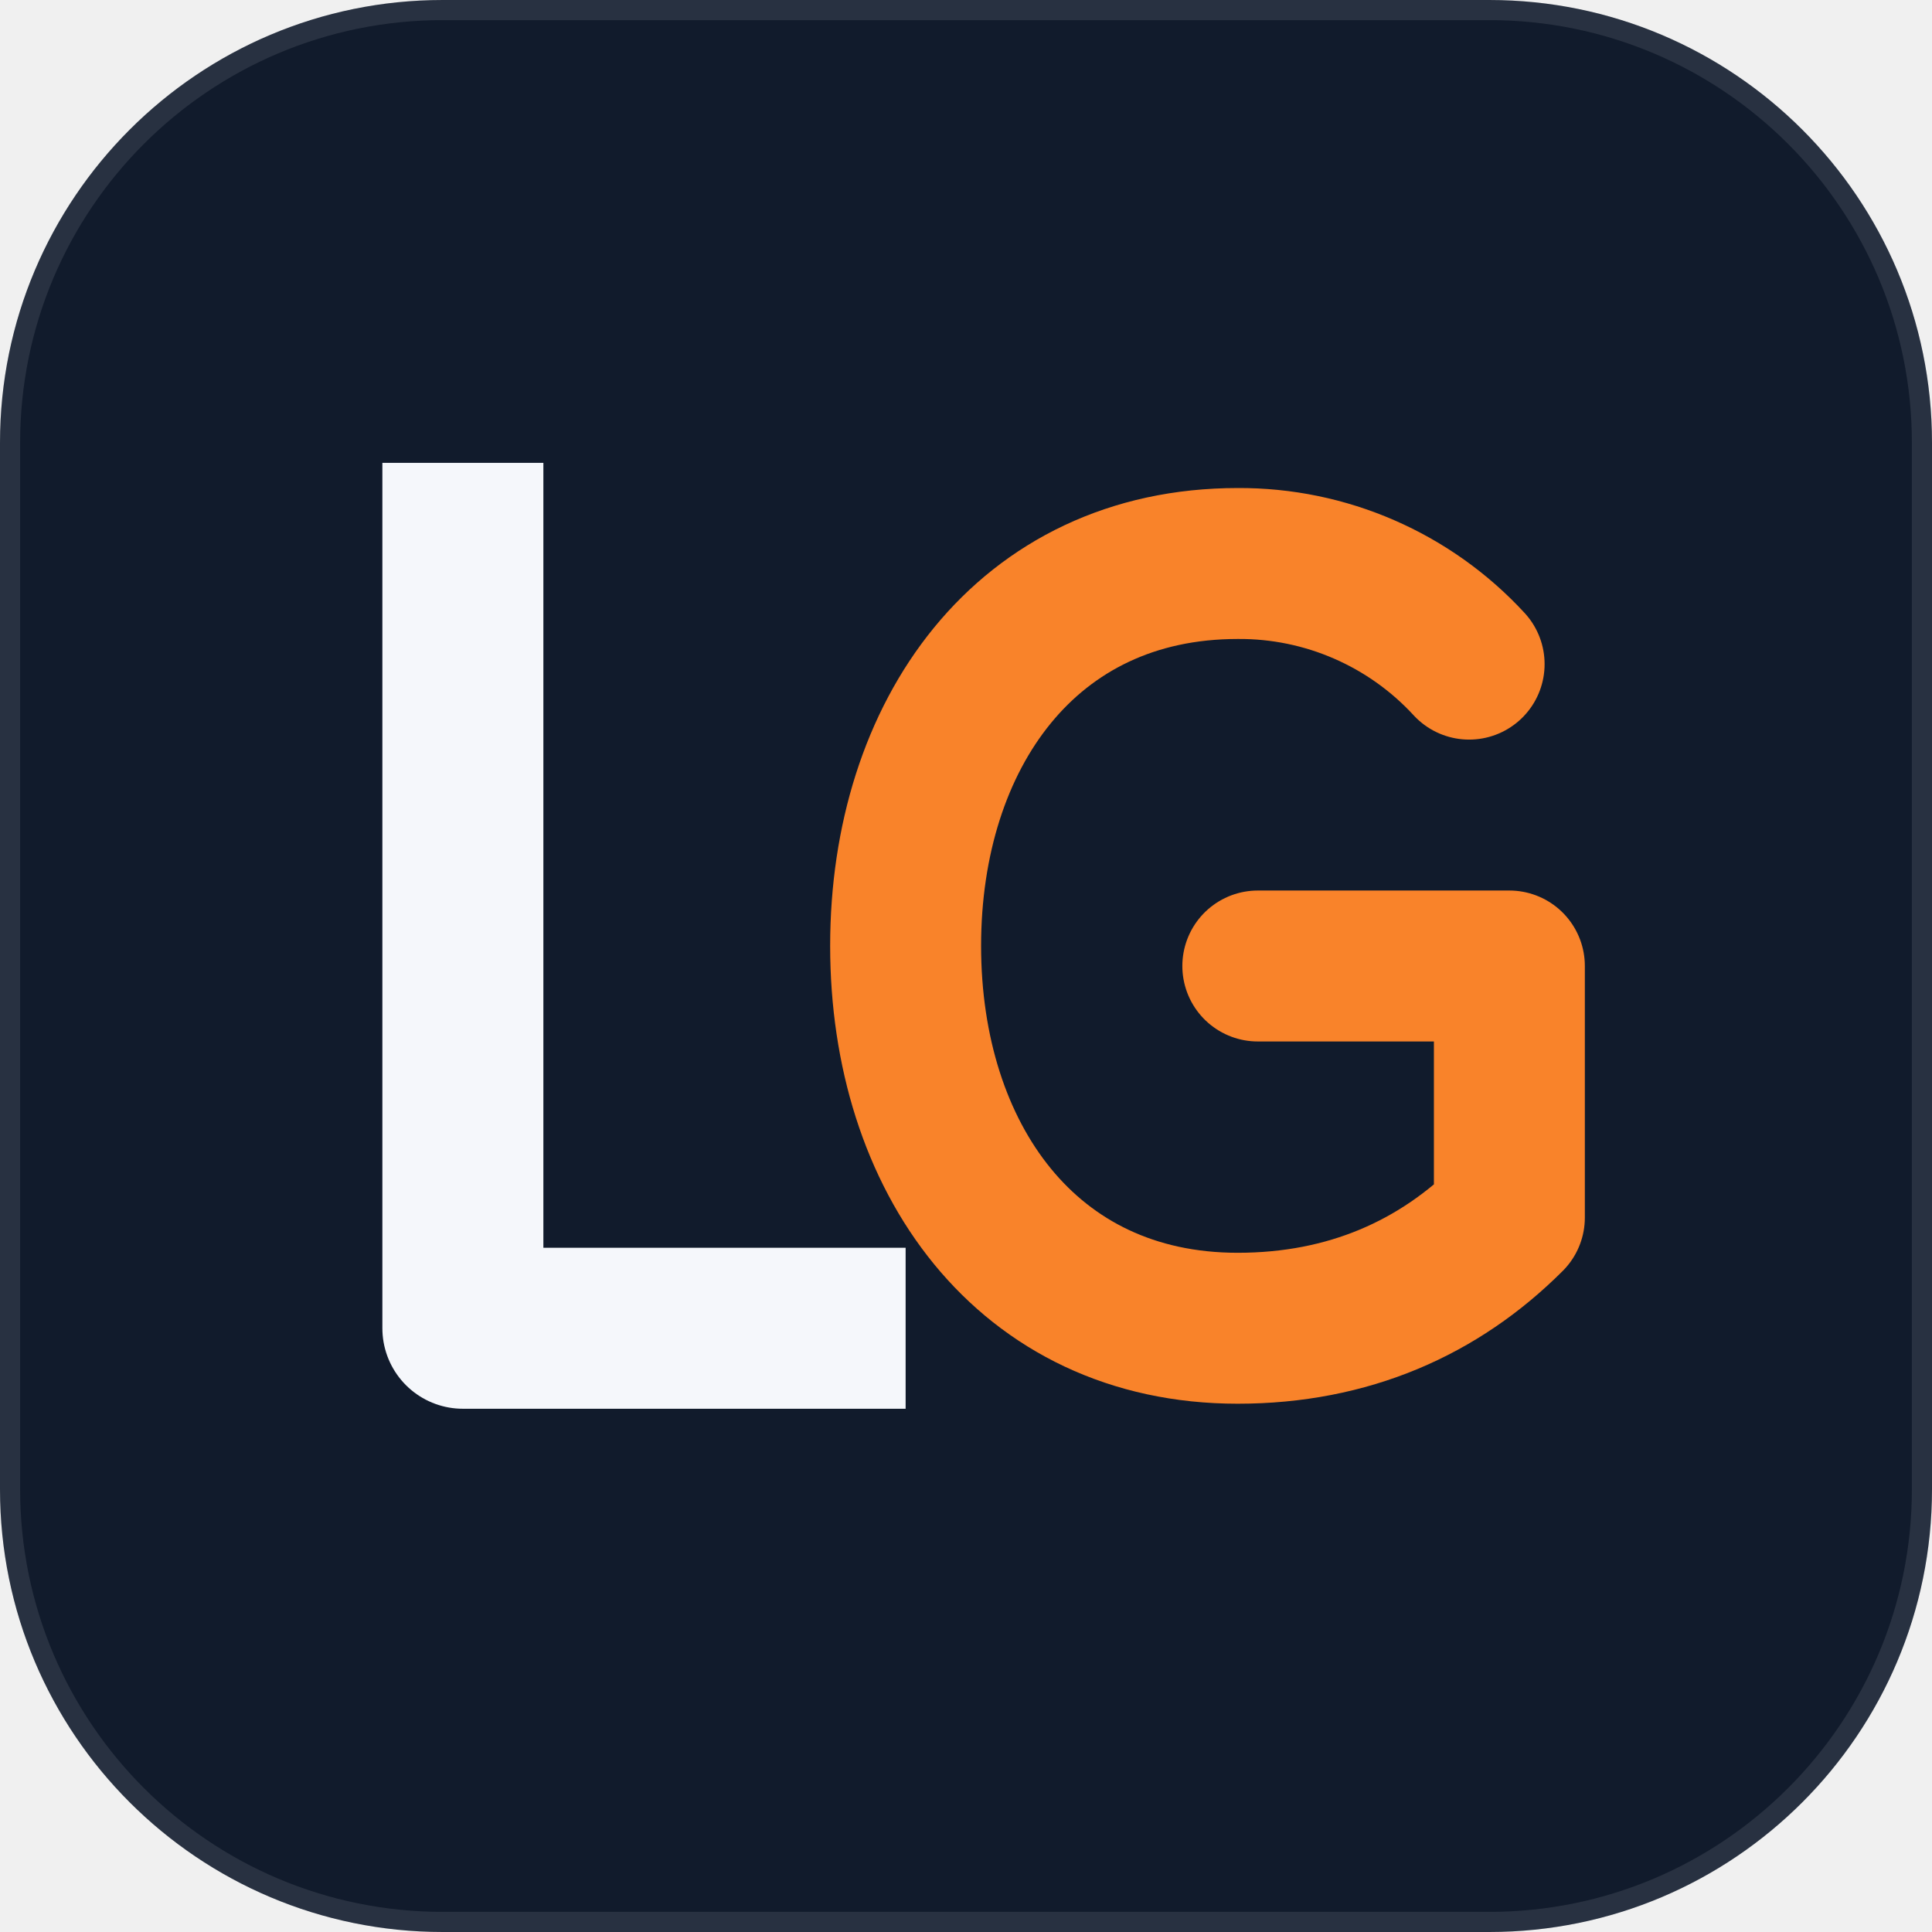
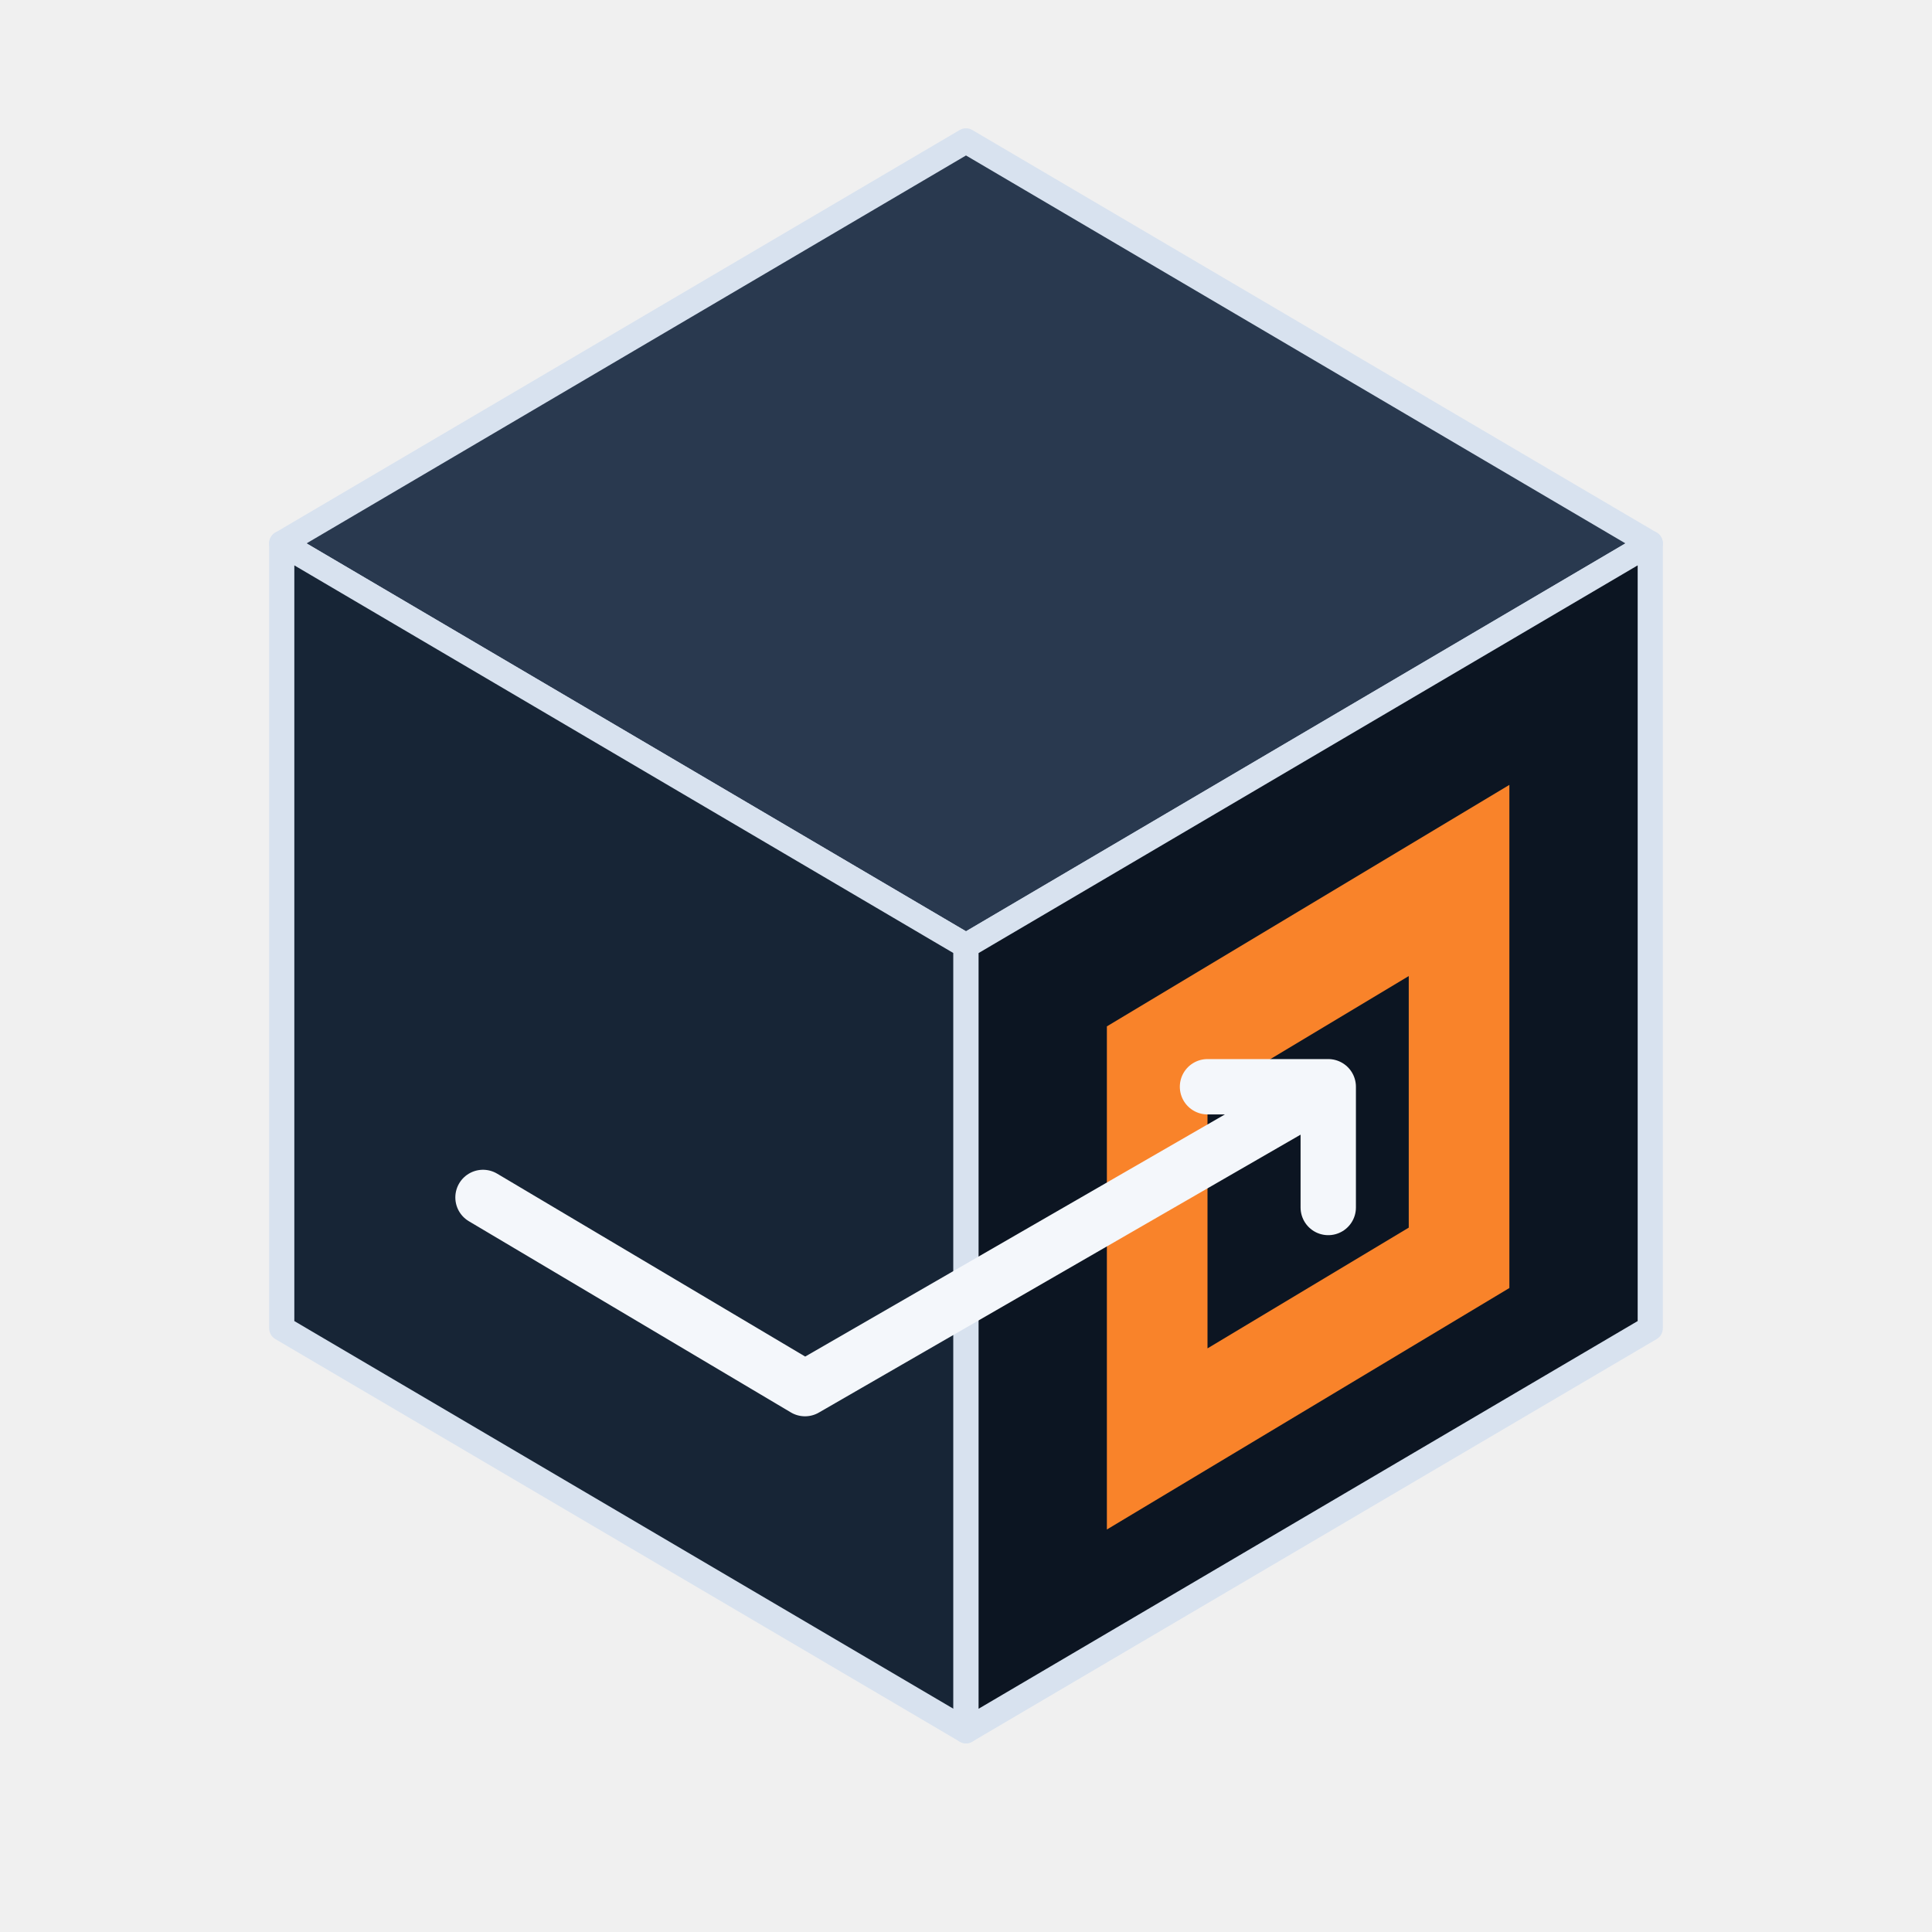
<svg xmlns="http://www.w3.org/2000/svg" viewBox="0 0 192 192" role="img" aria-labelledby="title desc">
-   <rect width="192" height="192" rx="44" fill="#111b2c" />
-   <rect x="1" y="1" width="190" height="190" rx="43" fill="none" stroke="#ffffff" stroke-opacity=".1" stroke-width="2" />
-   <path d="M46 54v78h36" fill="none" stroke="#f5f7fb" stroke-width="16" stroke-linecap="square" stroke-linejoin="round" />
-   <path d="M146 66a31 31 0 0 0-23-10c-21 0-33 17-33 38s12 38 33 38c11 0 20-4 27-11V96h-25" fill="none" stroke="#f9832a" stroke-width="15" stroke-linecap="round" stroke-linejoin="round" />
+   <g stroke="#d8e2ef" stroke-width="2.5" stroke-linejoin="round">
+     <path d="M28 54 96 14l68 40-68 40Z" fill="#29394f" />
+     <path d="m28 54 68 40v78l-68-40Z" fill="#172536" />
+     <path d="m96 94 68-40v78l-68 40Z" fill="#0c1522" />
+   </g>
+   <path d="m110 102 40-24v50l-40 24Zm10 7v25l20-12V97Z" fill="#f9832a" fill-rule="evenodd" />
+   <path d="m48 119 32 19 52-30m-12 0h12v12" fill="none" stroke="#f4f7fb" stroke-width="5.5" stroke-linecap="round" stroke-linejoin="round" />
</svg>
